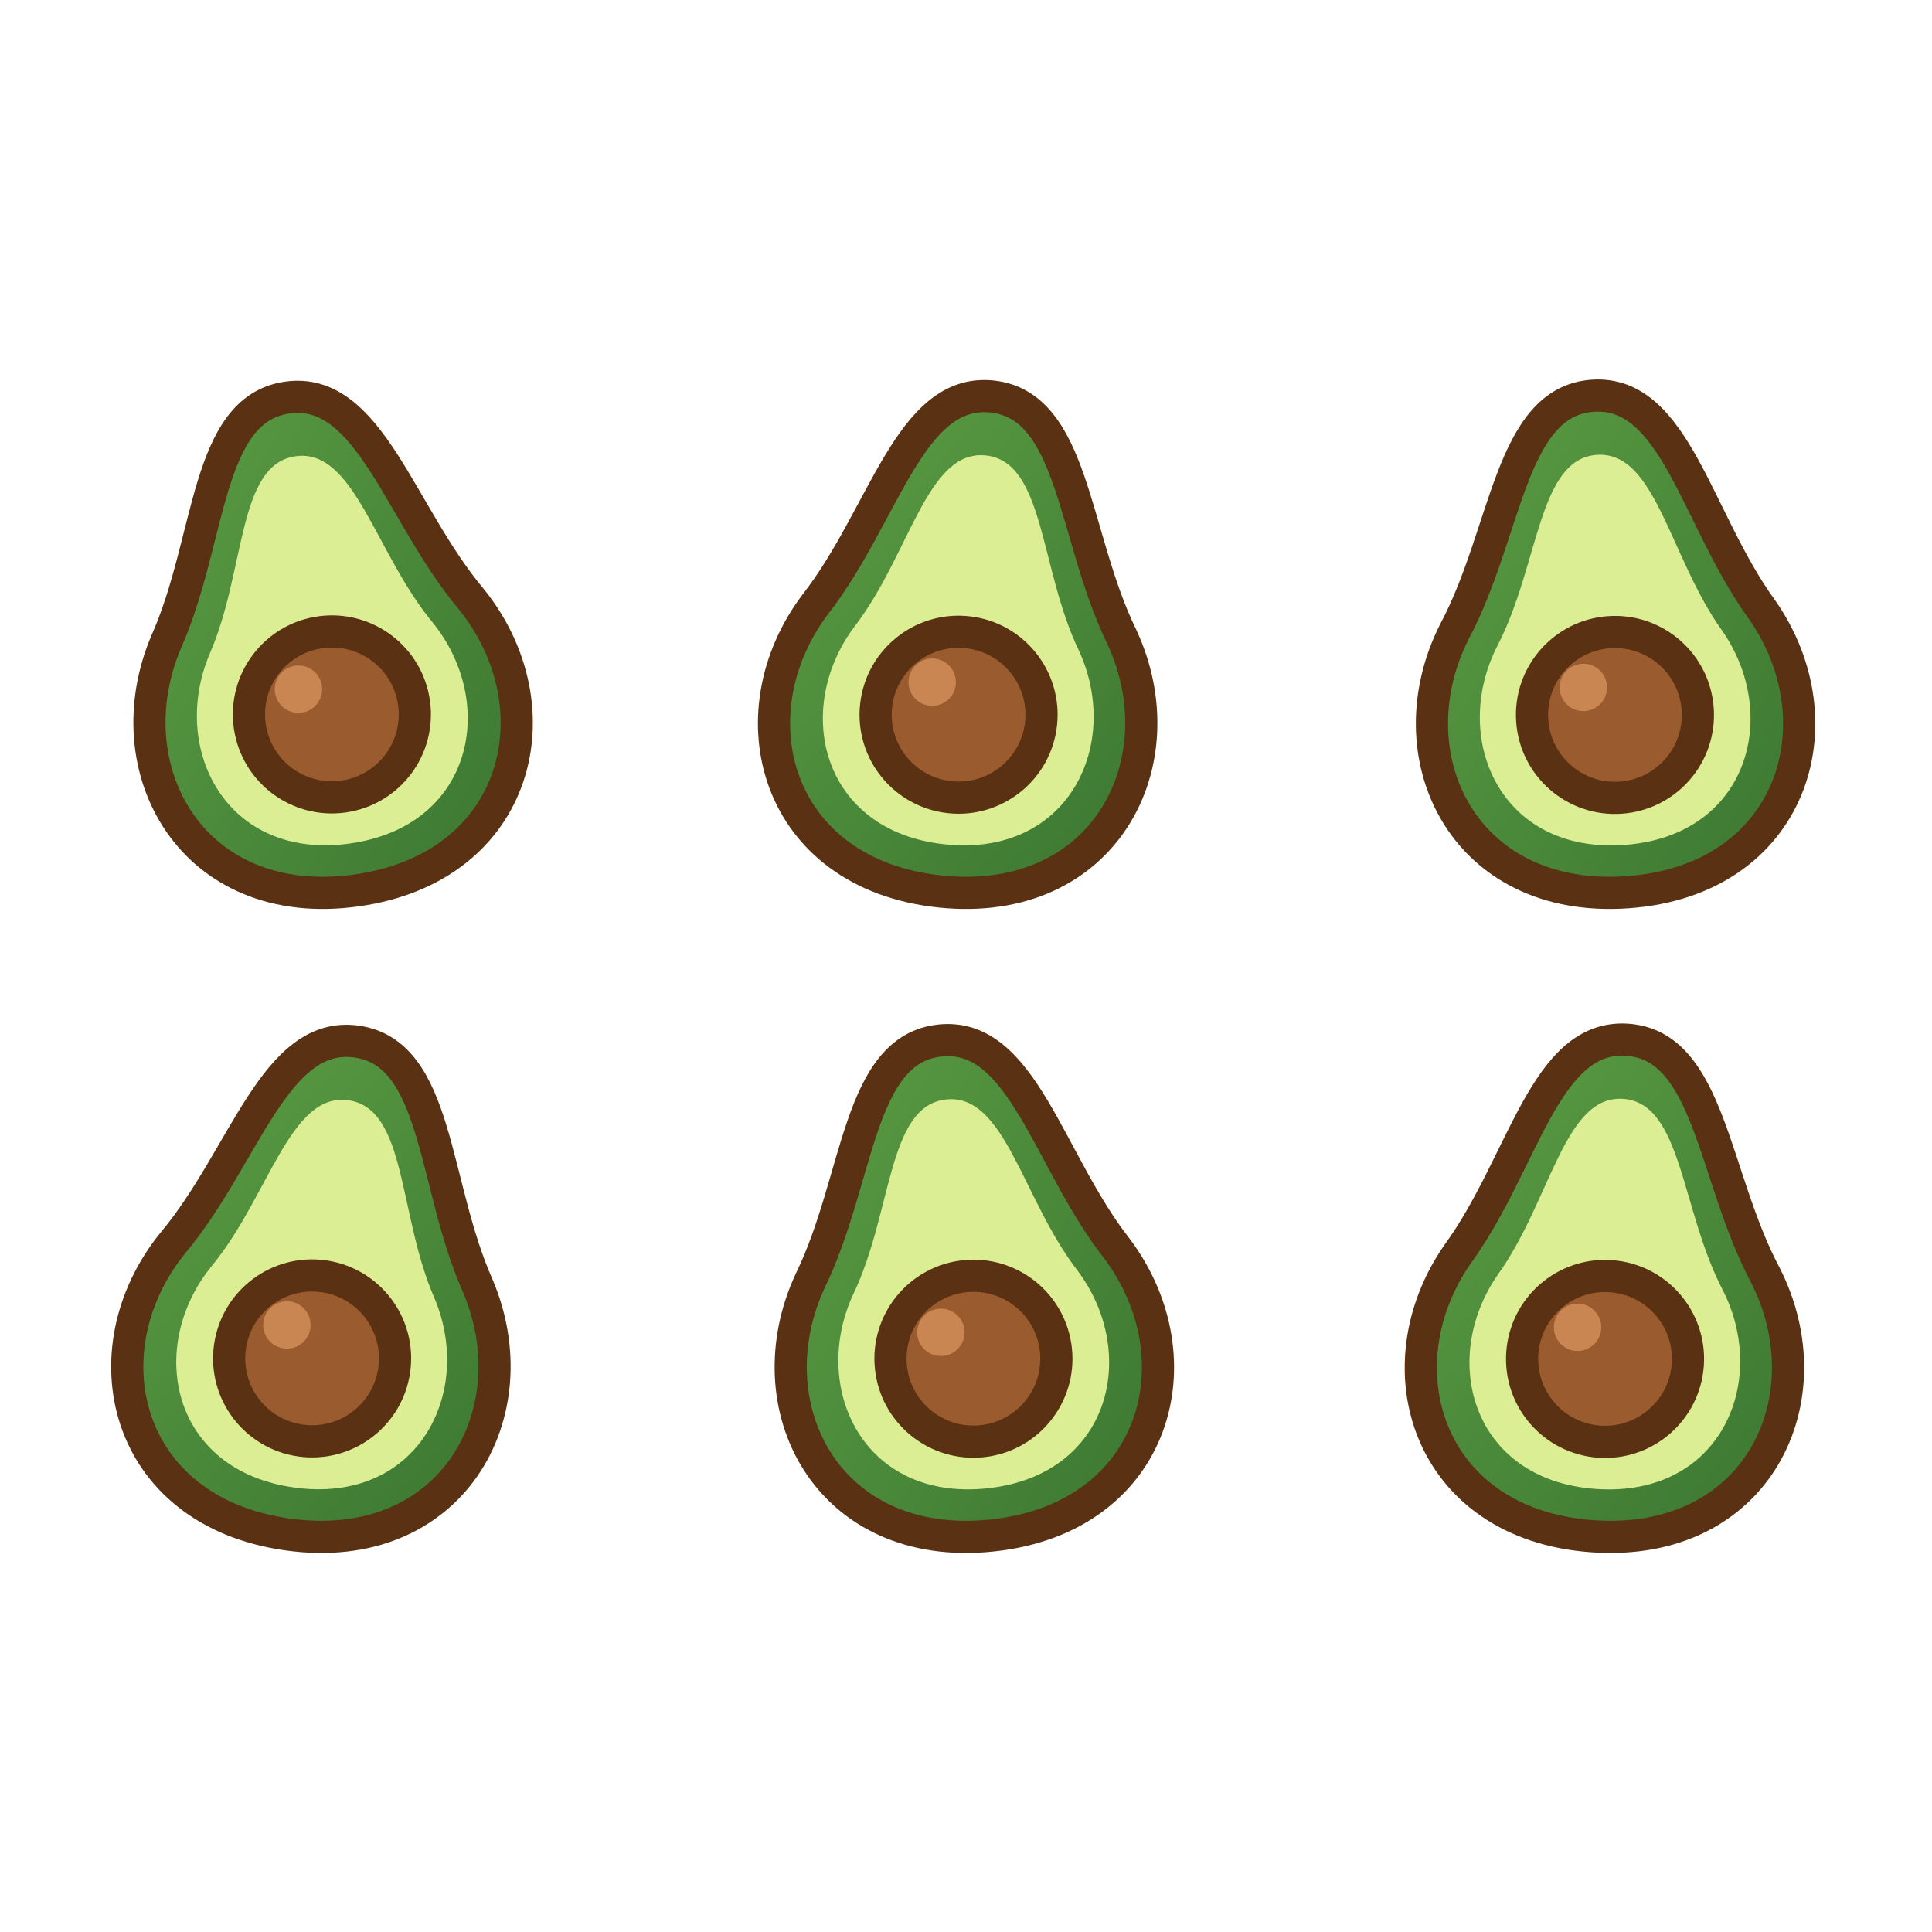
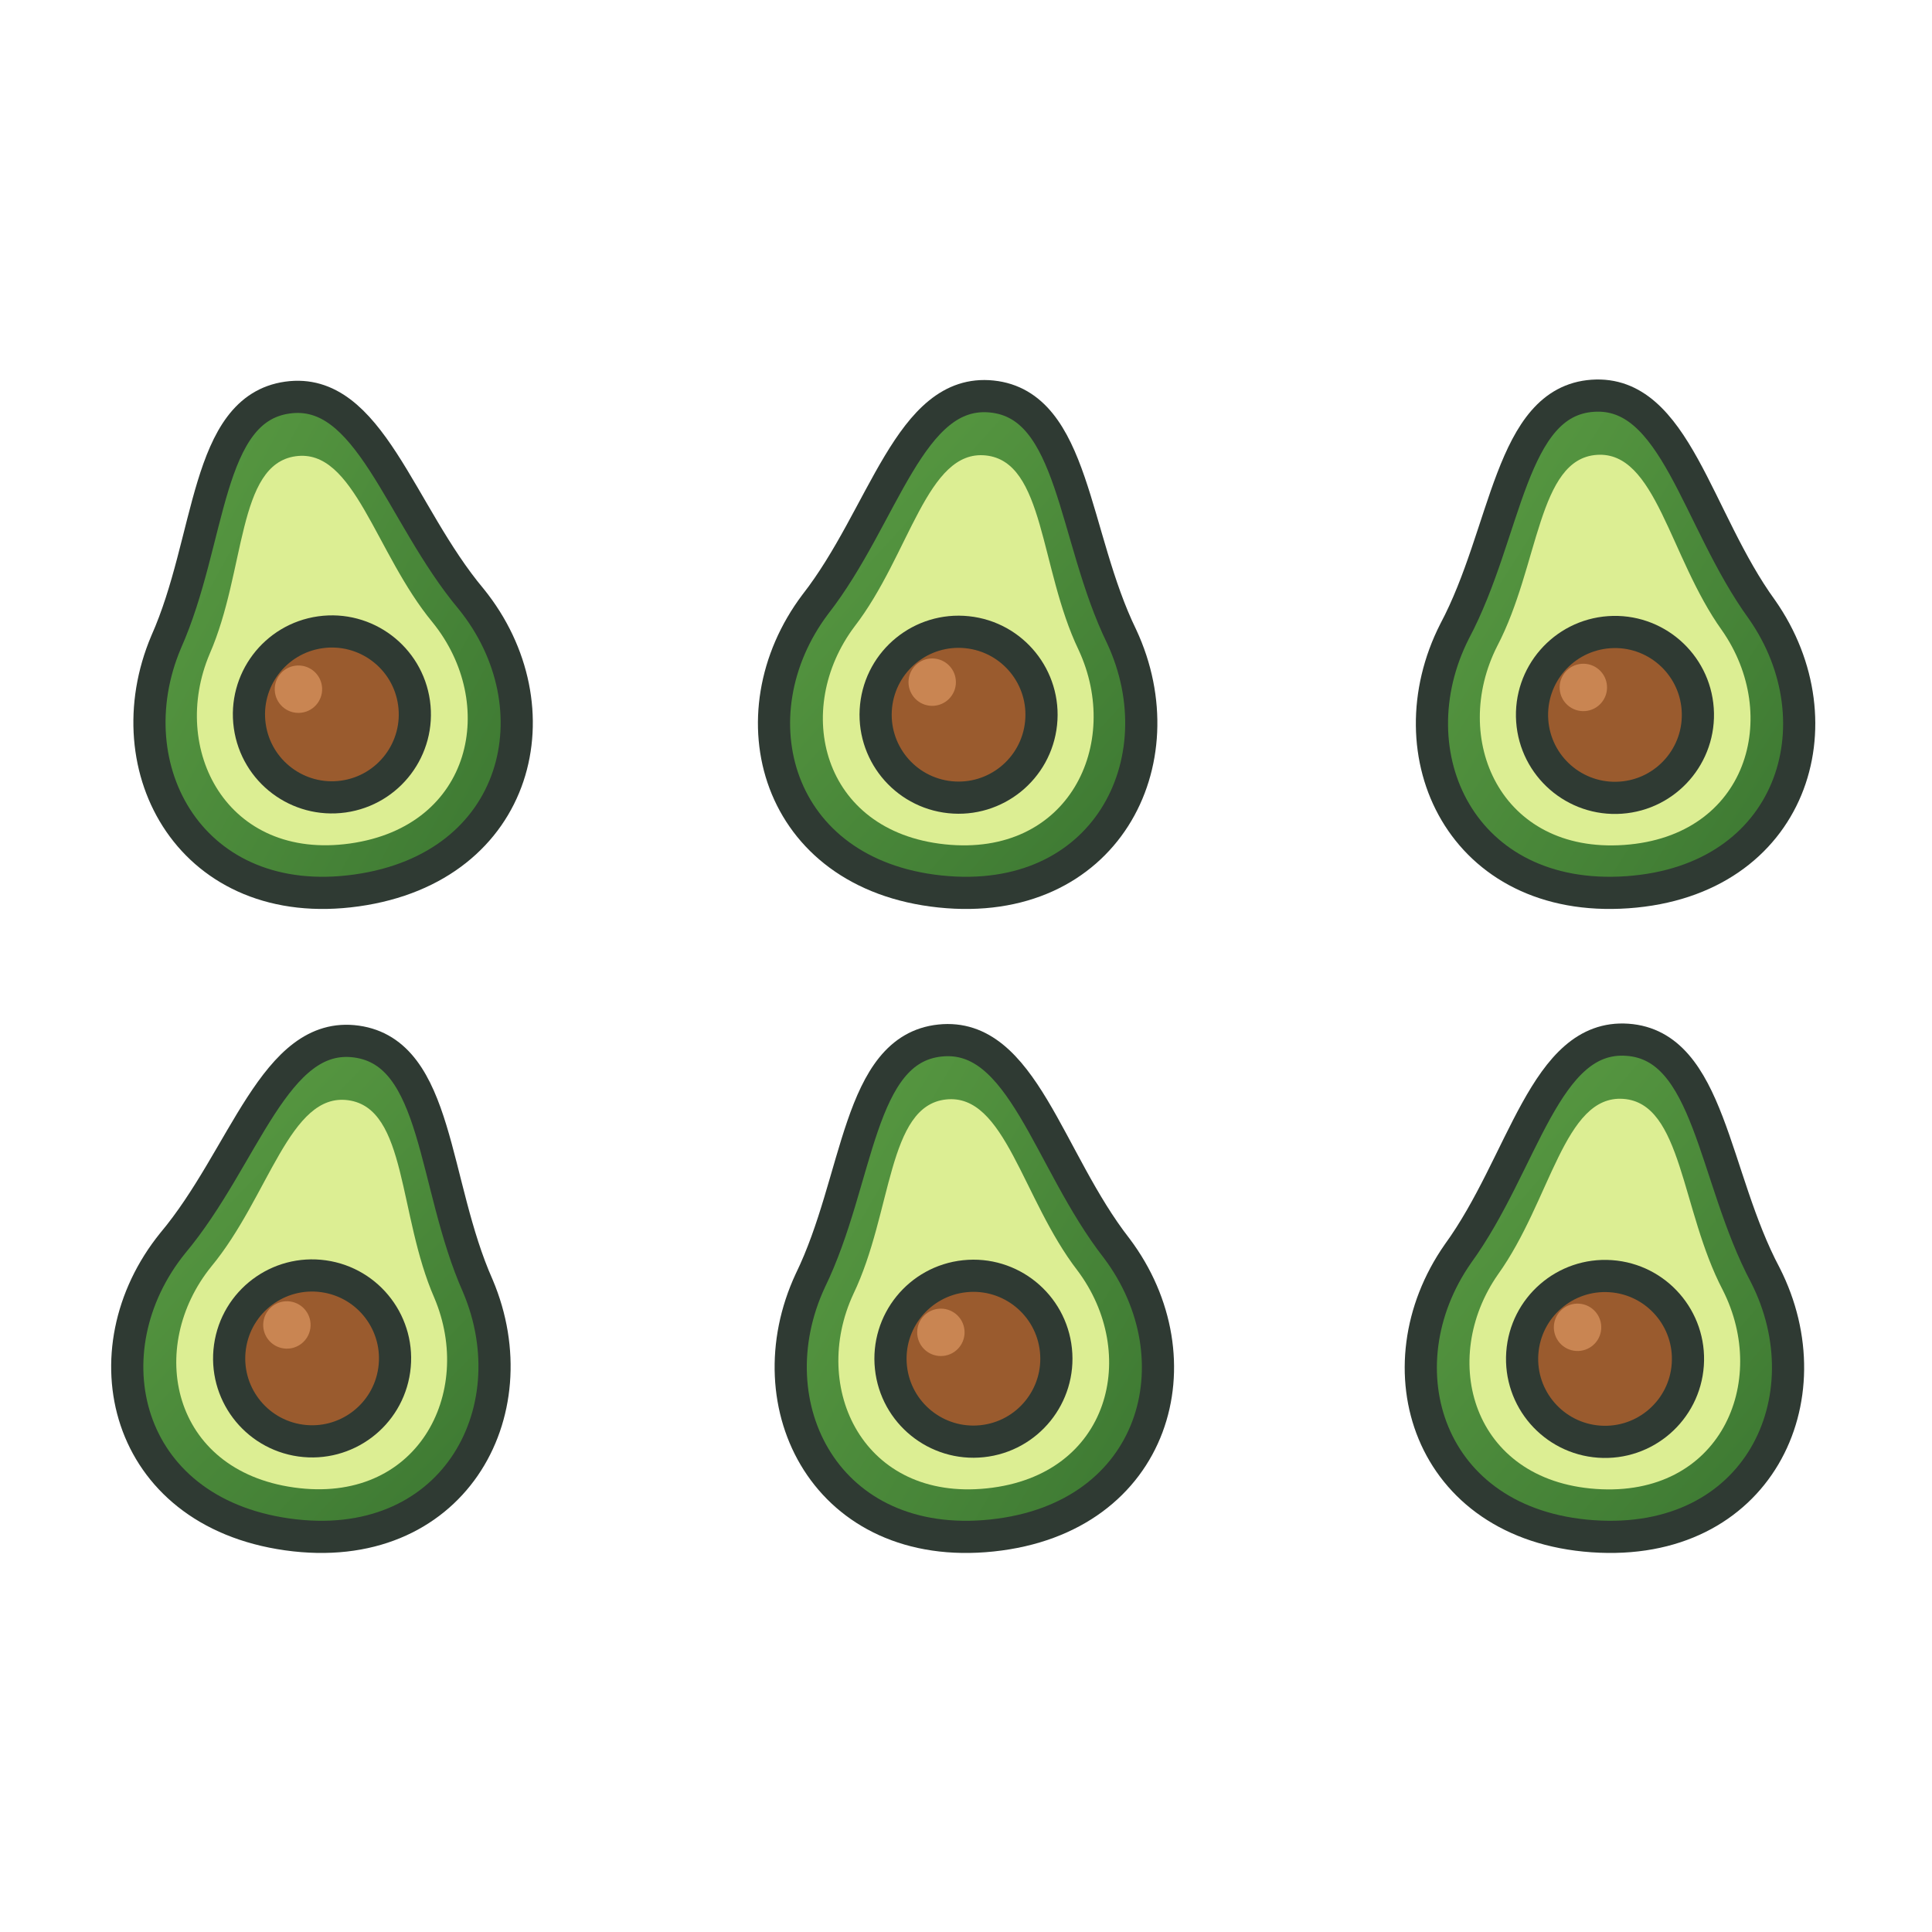
<svg xmlns="http://www.w3.org/2000/svg" viewBox="0 0 240 240" width="240" height="240">
  <defs>
    <linearGradient id="g-avo" x1="0" y1="0" x2="1" y2="1">
      <stop offset="0" stop-color="#5C9E44" />
      <stop offset="1" stop-color="#3B7631" />
    </linearGradient>
-     <g id="fr-avocado" stroke="#5A3112" stroke-linejoin="round">
+     <g id="fr-avocado" stroke="#2F3A33" stroke-linejoin="round">
      <path d="M50 8C64 8 66 30 76 46C88 66 78 92 50 92C22 92 12 66 24 46C34 30 36 8 50 8Z" fill="url(#g-avo)" />
      <path d="M50 18C60 18 61 36 69 49C78 64 71 84 50 84C29 84 22 64 31 49C39 36 40 18 50 18Z" fill="#DCEE93" stroke="none" />
      <circle cx="50" cy="62" r="14" fill="#9A5B2E" />
      <circle cx="45" cy="57" r="4" fill="#C98552" stroke="none" />
    </g>
  </defs>
  <use href="#fr-avocado" transform="translate(3.2 43.2) scale(0.736) rotate(-8 50 50)" stroke-width="5.43" />
  <use href="#fr-avocado" transform="translate(83.2 43.2) scale(0.736) rotate(6 50 50)" stroke-width="5.43" />
  <use href="#fr-avocado" transform="translate(163.2 43.2) scale(0.736) rotate(-4 50 50)" stroke-width="5.43" />
  <use href="#fr-avocado" transform="translate(3.2 123.2) scale(0.736) rotate(8 50 50)" stroke-width="5.43" />
  <use href="#fr-avocado" transform="translate(83.2 123.2) scale(0.736) rotate(-6 50 50)" stroke-width="5.43" />
  <use href="#fr-avocado" transform="translate(163.2 123.2) scale(0.736) rotate(4 50 50)" stroke-width="5.43" />
</svg>
